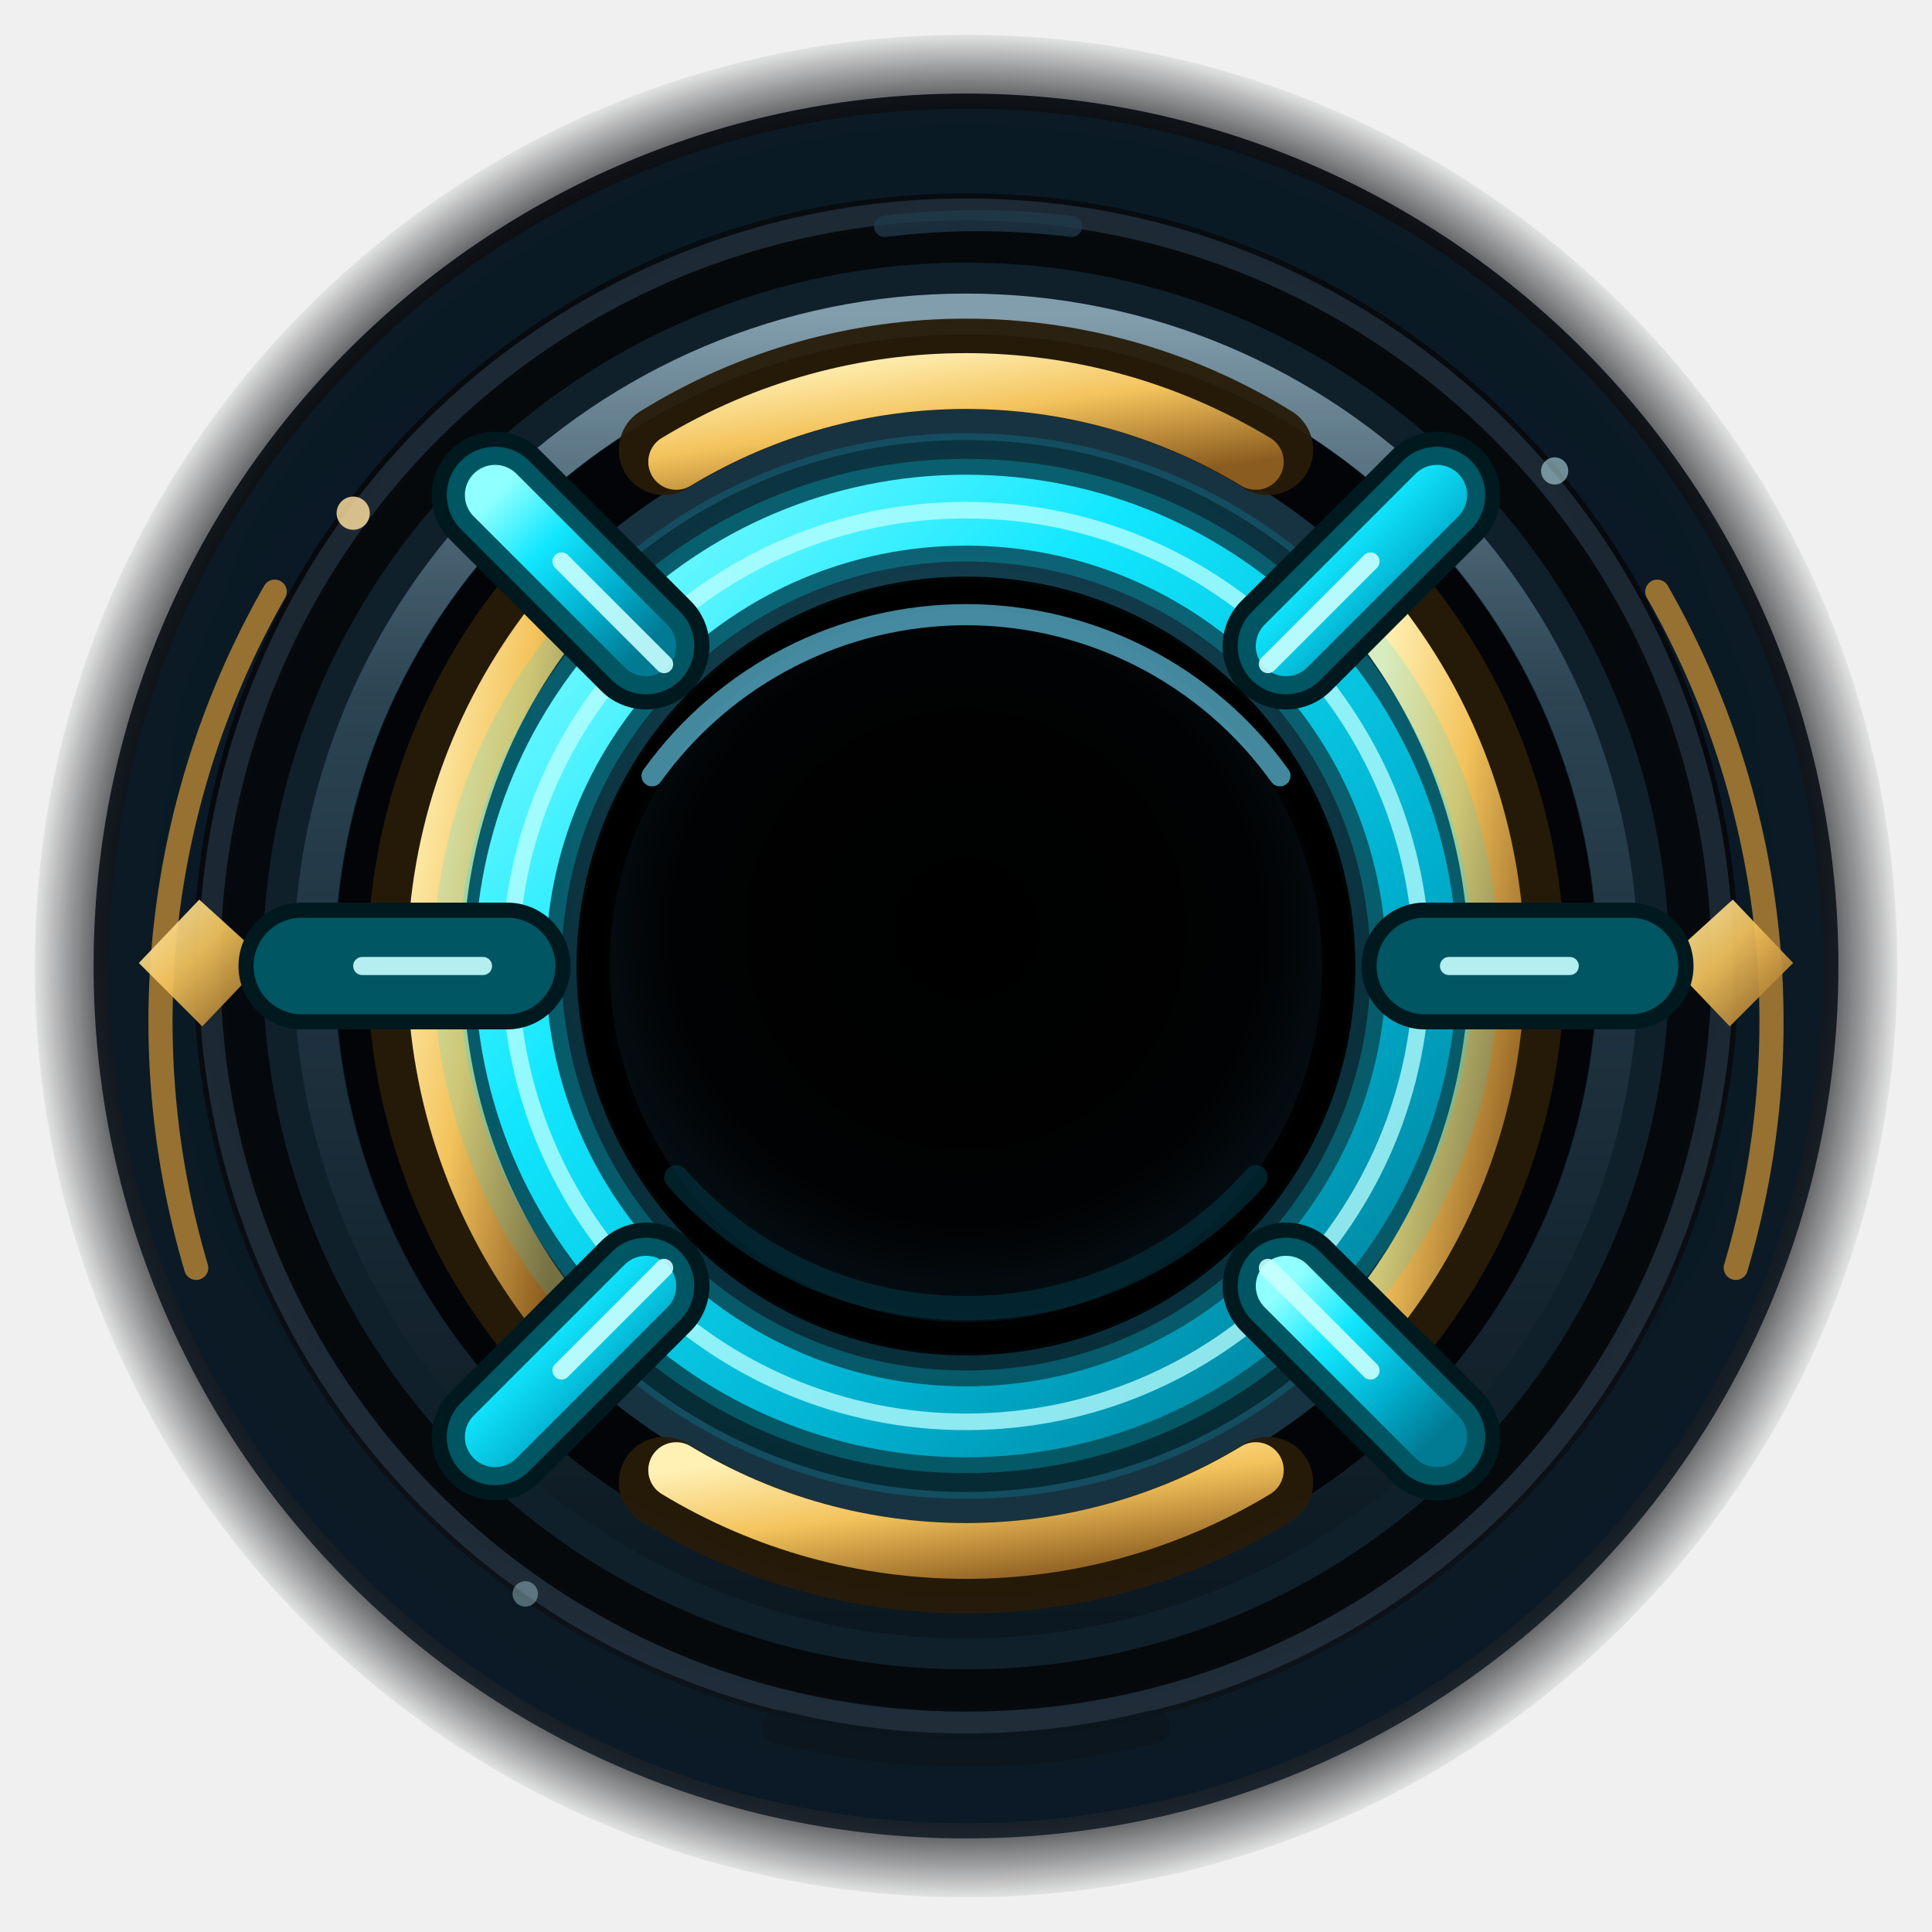
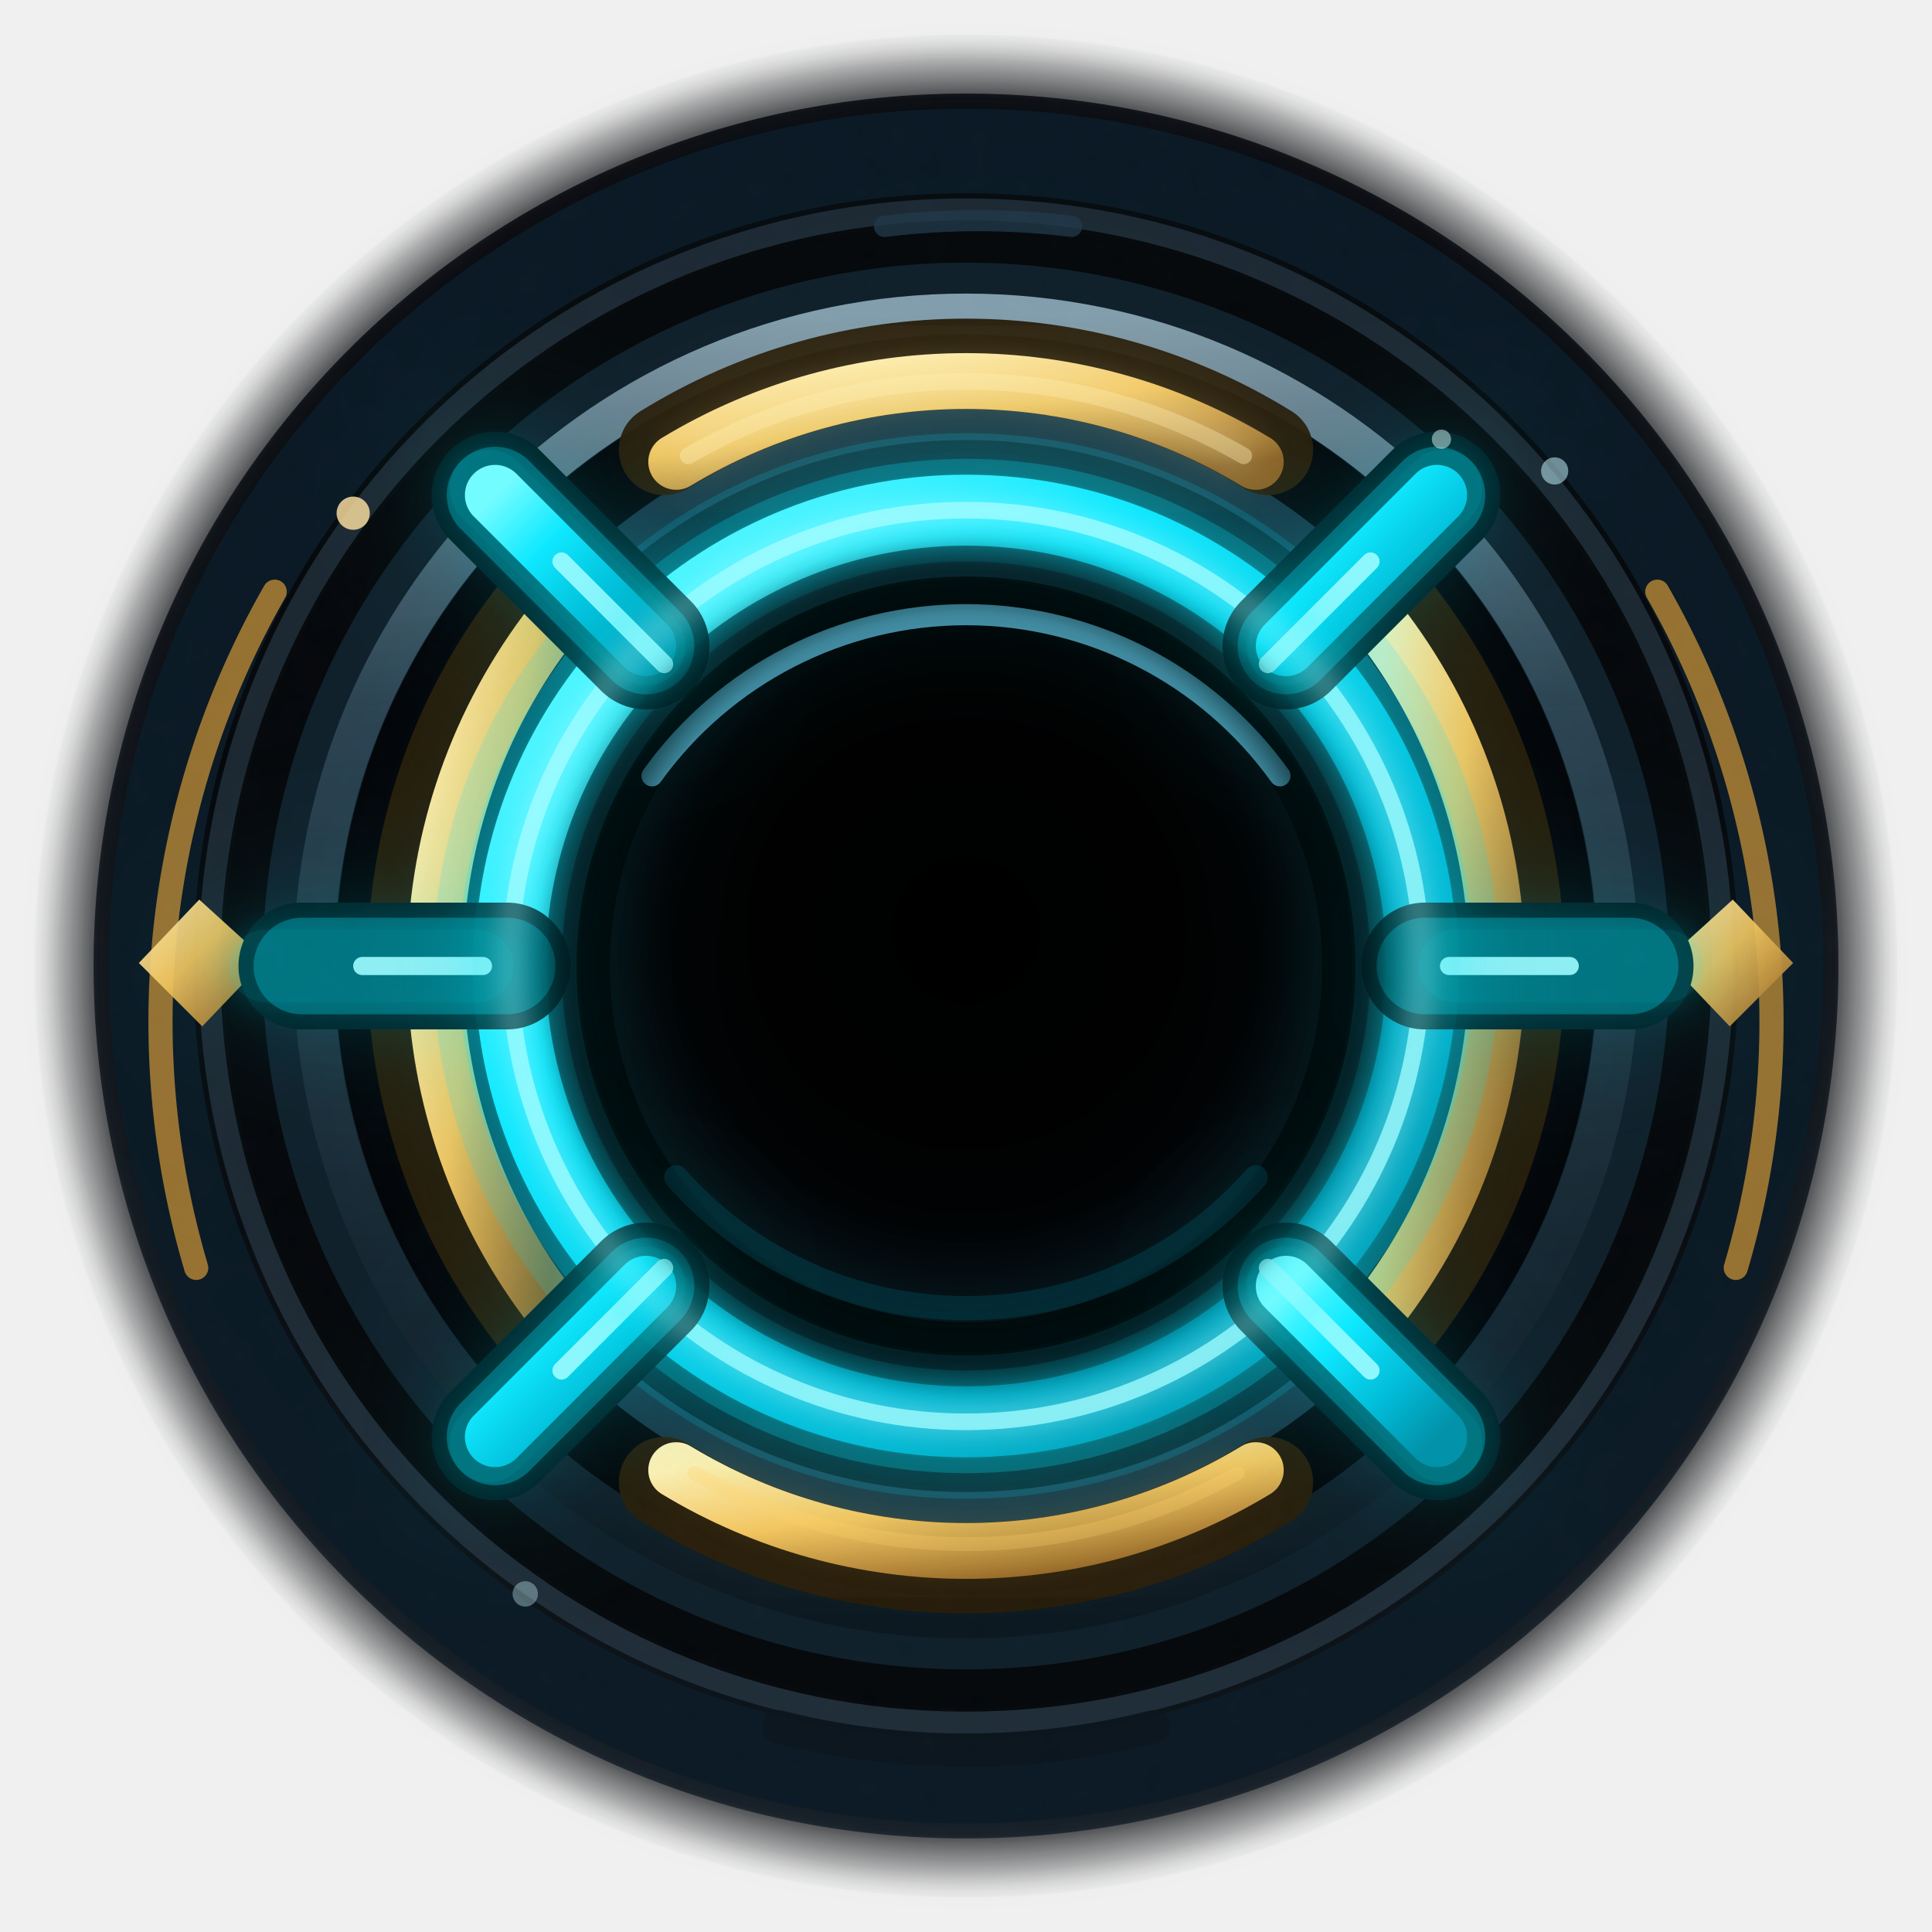
<svg xmlns="http://www.w3.org/2000/svg" width="64" height="64" viewBox="0 0 64 64">
  <defs>
+     <filter id="rfBlurTiny" x="-60%" y="-60%" width="220%" height="220%" color-interpolation-filters="sRGB">
+       <feGaussianBlur stdDeviation="0.45" />
+     </filter>
+     <filter id="rfBlurSoft" x="-70%" y="-70%" width="240%" height="240%" color-interpolation-filters="sRGB">
+       <feGaussianBlur stdDeviation="1.05" />
+     </filter>
+     <filter id="rfBlurWide" x="-95%" y="-95%" width="290%" height="290%" color-interpolation-filters="sRGB">
+       <feGaussianBlur stdDeviation="2.35" />
+     </filter>
+     <filter id="rfGoldBloom" x="-75%" y="-75%" width="250%" height="250%" color-interpolation-filters="sRGB">
+       <feGaussianBlur stdDeviation="0.55" result="soft" />
+       <feGaussianBlur stdDeviation="1.35" result="wide" />
+       <feMerge>
+         <feMergeNode in="wide" />
+         <feMergeNode in="soft" />
+         <feMergeNode in="SourceGraphic" />
+       </feMerge>
+     </filter>
+     <filter id="rfRingGrain" x="0" y="0" width="100%" height="100%" color-interpolation-filters="sRGB">
+       <feTurbulence type="fractalNoise" baseFrequency="0.82" numOctaves="3" seed="31" result="noise" />
+       <feColorMatrix in="noise" type="matrix" values="0 0 0 0 1.0  0 0 0 0 0.80  0 0 0 0 0.42  0 0 0 0.18 0" result="grainColor" />
+       <feComposite in="grainColor" in2="SourceGraphic" operator="in" />
+     </filter>
+     <mask id="rfOuterRingMask" maskUnits="userSpaceOnUse" x="0" y="0" width="64" height="64">
+       <rect x="0" y="0" width="64" height="64" fill="black" />
+       <circle cx="32" cy="32" r="28.9" fill="white" />
+       <circle cx="32" cy="32" r="13.1" fill="black" />
+     </mask>
+     <filter id="rfCyanBloom" x="-90%" y="-90%" width="280%" height="280%" color-interpolation-filters="sRGB">
+       <feGaussianBlur stdDeviation="0.45" result="pin" />
+       <feGaussianBlur stdDeviation="1.05" result="soft" />
+       <feGaussianBlur stdDeviation="2.30" result="wide" />
+       <feMerge>
+         <feMergeNode in="wide" />
+         <feMergeNode in="soft" />
+         <feMergeNode in="pin" />
+         <feMergeNode in="SourceGraphic" />
+       </feMerge>
+     </filter>
    <radialGradient id="softOuterAlphaOutput" cx="50%" cy="50%" r="50%">
      <stop offset="0%" stop-color="#03060a" stop-opacity="0.94" />
      <stop offset="84%" stop-color="#03060a" stop-opacity="0.94" />
      <stop offset="91%" stop-color="#03060a" stop-opacity="0.74" />
      <stop offset="96%" stop-color="#03060a" stop-opacity="0.34" />
      <stop offset="100%" stop-color="#03060a" stop-opacity="0" />
    </radialGradient>
    <radialGradient id="outerMetal" cx="50%" cy="42%" r="58%">
      <stop offset="0%" stop-color="#243746" />
      <stop offset="42%" stop-color="#0b1219" />
      <stop offset="74%" stop-color="#04070b" />
      <stop offset="100%" stop-color="#121c25" />
    </radialGradient>
    <radialGradient id="innerVoid" cx="50%" cy="45%" r="58%">
      <stop offset="0%" stop-color="#000000" />
      <stop offset="70%" stop-color="#010203" />
      <stop offset="100%" stop-color="#07131a" />
    </radialGradient>
    <linearGradient id="cyanEdge" x1="0" y1="0" x2="1" y2="1">
      <stop offset="0%" stop-color="#8fffff" />
      <stop offset="33%" stop-color="#12e7ff" />
      <stop offset="70%" stop-color="#00aecd" />
      <stop offset="100%" stop-color="#017a94" />
    </linearGradient>
    <linearGradient id="goldEdge" x1="0" y1="0" x2="1" y2="1">
      <stop offset="0%" stop-color="#fff0b4" />
      <stop offset="45%" stop-color="#f3c35c" />
      <stop offset="100%" stop-color="#8b5c1f" />
    </linearGradient>
    <linearGradient id="steelHi" x1="0" y1="0" x2="0" y2="1">
      <stop offset="0%" stop-color="#cceeff" stop-opacity="0.78" />
      <stop offset="30%" stop-color="#5d8298" stop-opacity="0.46" />
      <stop offset="100%" stop-color="#010407" stop-opacity="0.35" />
    </linearGradient>
+     <radialGradient id="edgeFeatherAlphaOutput" gradientUnits="userSpaceOnUse" cx="32" cy="32" r="31.6">
+       <stop offset="0%" stop-color="#ffffff" stop-opacity="1" />
+       <stop offset="91%" stop-color="#ffffff" stop-opacity="1" />
+       <stop offset="95%" stop-color="#ffffff" stop-opacity="0.82" />
+       <stop offset="98.5%" stop-color="#ffffff" stop-opacity="0.30" />
+       <stop offset="100%" stop-color="#ffffff" stop-opacity="0" />
+     </radialGradient>
+     <mask id="edgeFeatherMaskOutput" maskUnits="userSpaceOnUse" maskContentUnits="userSpaceOnUse" x="-2" y="-2" width="68" height="68">
+       <rect x="-2" y="-2" width="68" height="68" fill="#000000" />
+       <circle cx="32" cy="32" r="31.6" fill="url(#edgeFeatherAlphaOutput)" />
+     </mask>
  </defs>
-   <circle cx="32" cy="32" r="30.85" fill="url(#softOuterAlphaOutput)" />
-   <circle cx="32" cy="32" r="28.9" fill="url(#outerMetal)" opacity="0.88" />
-   <circle cx="32" cy="32" r="27.0" fill="none" stroke="#0a1a26" stroke-width="2.8" opacity="0.95" />
-   <circle cx="32" cy="32" r="25.0" fill="none" stroke="#395163" stroke-width="0.85" opacity="0.42" />
-   <circle cx="32" cy="32" r="23.1" fill="none" stroke="#05080c" stroke-width="3.2" opacity="0.95" />
-   <path d="M 6.5 42.0 A 28.7 28.7 0 0 1 9.1 19.6" fill="none" stroke="#b48435" stroke-width="0.8" stroke-linecap="round" opacity="0.82" />
-   <path d="M 57.5 42.0 A 28.7 28.7 0 0 0 54.9 19.6" fill="none" stroke="#b48435" stroke-width="0.8" stroke-linecap="round" opacity="0.82" />
-   <path d="M 4.6 31.9 L 6.6 29.8 L 8.8 31.8 L 6.7 34.0 Z" fill="url(#goldEdge)" opacity="0.92" />
-   <path d="M 59.4 31.9 L 57.4 29.8 L 55.2 31.8 L 57.3 34.0 Z" fill="url(#goldEdge)" opacity="0.92" />
-   <circle cx="32" cy="32" r="21.6" fill="none" stroke="#0f202b" stroke-width="3.4" />
-   <circle cx="32" cy="32" r="21.6" fill="none" stroke="url(#steelHi)" stroke-width="1.35" opacity="0.78" />
-   <circle cx="32" cy="32" r="19.2" fill="none" stroke="#020408" stroke-width="3.4" />
-   <circle cx="32" cy="32" r="18.0" fill="none" stroke="#183644" stroke-width="1.15" opacity="0.95" />
-   <path d="M 22.0 14.9 A 19.0 19.0 0 0 1 42.0 14.9" fill="none" stroke="#271b08" stroke-width="3.0" stroke-linecap="round" opacity="0.95" />
-   <path d="M 46.3 20.3 A 19.0 19.0 0 0 1 46.3 43.7" fill="none" stroke="#271b08" stroke-width="3.0" stroke-linecap="round" opacity="0.95" />
-   <path d="M 42.0 49.1 A 19.0 19.0 0 0 1 22.0 49.1" fill="none" stroke="#271b08" stroke-width="3.0" stroke-linecap="round" opacity="0.95" />
-   <path d="M 17.7 43.7 A 19.0 19.0 0 0 1 17.7 20.3" fill="none" stroke="#271b08" stroke-width="3.0" stroke-linecap="round" opacity="0.95" />
-   <path d="M 22.4 15.3 A 18.55 18.55 0 0 1 41.6 15.3" fill="none" stroke="url(#goldEdge)" stroke-width="1.85" stroke-linecap="round" />
-   <path d="M 45.9 20.9 A 18.55 18.55 0 0 1 45.9 43.1" fill="none" stroke="url(#goldEdge)" stroke-width="1.85" stroke-linecap="round" />
-   <path d="M 41.6 48.7 A 18.55 18.55 0 0 1 22.4 48.7" fill="none" stroke="url(#goldEdge)" stroke-width="1.85" stroke-linecap="round" />
-   <path d="M 18.1 43.1 A 18.55 18.55 0 0 1 18.1 20.9" fill="none" stroke="url(#goldEdge)" stroke-width="1.85" stroke-linecap="round" />
-   <circle cx="32" cy="32" r="15.1" fill="none" stroke="#00d8ff" stroke-width="5.1" opacity="0.16" />
-   <circle cx="32" cy="32" r="15.1" fill="none" stroke="#00e4ff" stroke-width="3.4" opacity="0.24" />
-   <circle cx="32" cy="32" r="15.1" fill="none" stroke="url(#cyanEdge)" stroke-width="2.35" />
-   <circle cx="32" cy="32" r="15.1" fill="none" stroke="#baffff" stroke-width="0.55" opacity="0.76" />
-   <g stroke-linecap="round">
-     <path d="M 21.4 21.4 L 16.4 16.4" stroke="#00191f" stroke-width="4.2" />
-     <path d="M 42.6 21.4 L 47.6 16.4" stroke="#00191f" stroke-width="4.2" />
-     <path d="M 47.2 32.0 L 54.0 32.0" stroke="#00191f" stroke-width="4.2" />
-     <path d="M 42.6 42.6 L 47.6 47.6" stroke="#00191f" stroke-width="4.2" />
-     <path d="M 21.4 42.6 L 16.4 47.6" stroke="#00191f" stroke-width="4.2" />
-     <path d="M 16.8 32.0 L 10.0 32.0" stroke="#00191f" stroke-width="4.2" />
-     <path d="M 21.4 21.4 L 16.4 16.4" stroke="#00e4ff" stroke-width="3.2" opacity="0.30" />
-     <path d="M 42.6 21.4 L 47.6 16.4" stroke="#00e4ff" stroke-width="3.2" opacity="0.30" />
-     <path d="M 47.2 32.0 L 54.0 32.0" stroke="#00e4ff" stroke-width="3.2" opacity="0.30" />
-     <path d="M 42.6 42.6 L 47.6 47.6" stroke="#00e4ff" stroke-width="3.2" opacity="0.30" />
-     <path d="M 21.4 42.6 L 16.4 47.6" stroke="#00e4ff" stroke-width="3.2" opacity="0.30" />
-     <path d="M 16.8 32.0 L 10.0 32.0" stroke="#00e4ff" stroke-width="3.2" opacity="0.30" />
-     <path d="M 21.4 21.4 L 16.4 16.4" stroke="url(#cyanEdge)" stroke-width="2.0" />
-     <path d="M 42.6 21.4 L 47.6 16.4" stroke="url(#cyanEdge)" stroke-width="2.0" />
-     <path d="M 47.2 32.0 L 54.0 32.0" stroke="url(#cyanEdge)" stroke-width="2.0" />
-     <path d="M 42.6 42.6 L 47.6 47.6" stroke="url(#cyanEdge)" stroke-width="2.0" />
-     <path d="M 21.4 42.6 L 16.4 47.6" stroke="url(#cyanEdge)" stroke-width="2.0" />
-     <path d="M 16.8 32.0 L 10.0 32.0" stroke="url(#cyanEdge)" stroke-width="2.0" />
-     <path d="M 22.0 22.0 L 18.6 18.6" stroke="#c8ffff" stroke-width="0.6" opacity="0.9" />
-     <path d="M 42.0 22.0 L 45.4 18.6" stroke="#c8ffff" stroke-width="0.6" opacity="0.9" />
-     <path d="M 48.0 32.0 L 52.0 32.0" stroke="#c8ffff" stroke-width="0.6" opacity="0.9" />
-     <path d="M 42.0 42.0 L 45.4 45.4" stroke="#c8ffff" stroke-width="0.6" opacity="0.9" />
-     <path d="M 22.0 42.0 L 18.6 45.4" stroke="#c8ffff" stroke-width="0.6" opacity="0.9" />
-     <path d="M 16.0 32.0 L 12.0 32.0" stroke="#c8ffff" stroke-width="0.6" opacity="0.9" />
+   <g id="softalpha-export-feather" mask="url(#edgeFeatherMaskOutput)">
+     <g id="rack-forbidden-v2-backdrop">
+       <circle cx="32" cy="32" r="29.2" fill="#000000" opacity="0.38" filter="url(#rfBlurSoft)" />
+       <circle cx="32" cy="32" r="16.2" fill="none" stroke="#00eaff" stroke-width="1.3" opacity="0.12" filter="url(#rfCyanBloom)" />
+     </g>
+     <circle cx="32" cy="32" r="30.85" fill="url(#softOuterAlphaOutput)" />
+     <circle cx="32" cy="32" r="28.9" fill="url(#outerMetal)" opacity="0.88" />
+     <circle cx="32" cy="32" r="27.0" fill="none" stroke="#0a1a26" stroke-width="2.8" opacity="0.95" />
+     <circle cx="32" cy="32" r="25.0" fill="none" stroke="#395163" stroke-width="0.85" opacity="0.42" />
+     <circle cx="32" cy="32" r="23.1" fill="none" stroke="#05080c" stroke-width="3.2" opacity="0.95" />
+     <path d="M 6.5 42.0 A 28.7 28.7 0 0 1 9.1 19.6" fill="none" stroke="#b48435" stroke-width="0.8" stroke-linecap="round" opacity="0.82" />
+     <path d="M 57.5 42.0 A 28.7 28.7 0 0 0 54.9 19.6" fill="none" stroke="#b48435" stroke-width="0.8" stroke-linecap="round" opacity="0.82" />
+     <path d="M 4.6 31.9 L 6.6 29.8 L 8.8 31.8 L 6.7 34.0 Z" fill="url(#goldEdge)" opacity="0.92" />
+     <path d="M 59.4 31.9 L 57.4 29.8 L 55.2 31.8 L 57.3 34.0 Z" fill="url(#goldEdge)" opacity="0.92" />
+     <circle cx="32" cy="32" r="21.6" fill="none" stroke="#0f202b" stroke-width="3.4" />
+     <circle cx="32" cy="32" r="21.6" fill="none" stroke="url(#steelHi)" stroke-width="1.35" opacity="0.78" />
+     <circle cx="32" cy="32" r="19.2" fill="none" stroke="#020408" stroke-width="3.4" />
+     <circle cx="32" cy="32" r="18.0" fill="none" stroke="#183644" stroke-width="1.15" opacity="0.95" />
+     <path d="M 22.0 14.9 A 19.0 19.0 0 0 1 42.0 14.9" fill="none" stroke="#271b08" stroke-width="3.0" stroke-linecap="round" opacity="0.95" />
+     <path d="M 46.3 20.3 A 19.0 19.0 0 0 1 46.3 43.7" fill="none" stroke="#271b08" stroke-width="3.0" stroke-linecap="round" opacity="0.95" />
+     <path d="M 42.0 49.1 A 19.0 19.0 0 0 1 22.0 49.1" fill="none" stroke="#271b08" stroke-width="3.0" stroke-linecap="round" opacity="0.95" />
+     <path d="M 17.7 43.7 A 19.0 19.0 0 0 1 17.7 20.3" fill="none" stroke="#271b08" stroke-width="3.0" stroke-linecap="round" opacity="0.95" />
+     <path d="M 22.4 15.3 A 18.55 18.55 0 0 1 41.6 15.3" fill="none" stroke="url(#goldEdge)" stroke-width="1.85" stroke-linecap="round" />
+     <path d="M 45.9 20.9 A 18.55 18.55 0 0 1 45.9 43.1" fill="none" stroke="url(#goldEdge)" stroke-width="1.85" stroke-linecap="round" />
+     <path d="M 41.6 48.7 A 18.55 18.55 0 0 1 22.4 48.7" fill="none" stroke="url(#goldEdge)" stroke-width="1.85" stroke-linecap="round" />
+     <path d="M 18.1 43.1 A 18.55 18.55 0 0 1 18.1 20.9" fill="none" stroke="url(#goldEdge)" stroke-width="1.85" stroke-linecap="round" />
+     <circle cx="32" cy="32" r="15.1" fill="none" stroke="#00d8ff" stroke-width="5.1" opacity="0.16" />
+     <circle cx="32" cy="32" r="15.1" fill="none" stroke="#00e4ff" stroke-width="3.4" opacity="0.24" />
+     <circle cx="32" cy="32" r="15.1" fill="none" stroke="url(#cyanEdge)" stroke-width="2.35" />
+     <circle cx="32" cy="32" r="15.1" fill="none" stroke="#baffff" stroke-width="0.55" opacity="0.76" />
+     <g stroke-linecap="round">
+       <path d="M 21.4 21.4 L 16.4 16.4" stroke="#00191f" stroke-width="4.2" />
+       <path d="M 42.6 21.4 L 47.6 16.4" stroke="#00191f" stroke-width="4.2" />
+       <path d="M 47.2 32.0 L 54.0 32.0" stroke="#00191f" stroke-width="4.2" />
+       <path d="M 42.6 42.6 L 47.6 47.6" stroke="#00191f" stroke-width="4.2" />
+       <path d="M 21.4 42.6 L 16.4 47.6" stroke="#00191f" stroke-width="4.2" />
+       <path d="M 16.8 32.0 L 10.0 32.0" stroke="#00191f" stroke-width="4.2" />
+       <path d="M 21.4 21.4 L 16.4 16.4" stroke="#00e4ff" stroke-width="3.2" opacity="0.30" />
+       <path d="M 42.6 21.4 L 47.6 16.4" stroke="#00e4ff" stroke-width="3.2" opacity="0.30" />
+       <path d="M 47.2 32.0 L 54.0 32.0" stroke="#00e4ff" stroke-width="3.2" opacity="0.30" />
+       <path d="M 42.6 42.6 L 47.6 47.6" stroke="#00e4ff" stroke-width="3.2" opacity="0.30" />
+       <path d="M 21.4 42.6 L 16.4 47.6" stroke="#00e4ff" stroke-width="3.2" opacity="0.30" />
+       <path d="M 16.8 32.0 L 10.0 32.0" stroke="#00e4ff" stroke-width="3.2" opacity="0.30" />
+       <path d="M 21.4 21.4 L 16.4 16.4" stroke="url(#cyanEdge)" stroke-width="2.0" />
+       <path d="M 42.6 21.4 L 47.6 16.4" stroke="url(#cyanEdge)" stroke-width="2.0" />
+       <path d="M 47.2 32.0 L 54.0 32.0" stroke="url(#cyanEdge)" stroke-width="2.0" />
+       <path d="M 42.6 42.6 L 47.6 47.6" stroke="url(#cyanEdge)" stroke-width="2.0" />
+       <path d="M 21.4 42.6 L 16.4 47.6" stroke="url(#cyanEdge)" stroke-width="2.0" />
+       <path d="M 16.8 32.0 L 10.0 32.0" stroke="url(#cyanEdge)" stroke-width="2.0" />
+       <path d="M 22.0 22.0 L 18.6 18.6" stroke="#c8ffff" stroke-width="0.6" opacity="0.9" />
+       <path d="M 42.0 22.0 L 45.4 18.6" stroke="#c8ffff" stroke-width="0.6" opacity="0.9" />
+       <path d="M 48.0 32.0 L 52.0 32.0" stroke="#c8ffff" stroke-width="0.6" opacity="0.9" />
+       <path d="M 42.0 42.0 L 45.4 45.4" stroke="#c8ffff" stroke-width="0.6" opacity="0.9" />
+       <path d="M 22.0 42.0 L 18.6 45.4" stroke="#c8ffff" stroke-width="0.6" opacity="0.9" />
+       <path d="M 16.0 32.0 L 12.0 32.0" stroke="#c8ffff" stroke-width="0.6" opacity="0.9" />
+     </g>
+     <circle cx="32" cy="32" r="12.9" fill="#000000" opacity="0.9" />
+     <circle cx="32" cy="32" r="12.0" fill="url(#innerVoid)" />
+     <circle cx="32" cy="32" r="12.3" fill="none" stroke="#000000" stroke-width="1.0" opacity="0.9" />
+     <path d="M 21.6 25.7 A 12.8 12.8 0 0 1 42.4 25.7" fill="none" stroke="#6ddcff" stroke-width="0.7" stroke-linecap="round" opacity="0.62" />
+     <path d="M 22.4 39.0 A 12.8 12.8 0 0 0 41.6 39.0" fill="none" stroke="#022f3b" stroke-width="0.8" stroke-linecap="round" opacity="0.68" />
+     <circle cx="11.7" cy="17.0" r="0.55" fill="#ffe0a0" opacity="0.82" />
+     <circle cx="51.5" cy="15.6" r="0.45" fill="#c9f8ff" opacity="0.52" />
+     <circle cx="17.4" cy="52.8" r="0.42" fill="#c9f8ff" opacity="0.36" />
+     <path d="M 29.3 7.5 A 25.2 25.2 0 0 1 35.5 7.5" fill="none" stroke="#203a4b" stroke-width="0.7" stroke-linecap="round" opacity="0.75" />
+     <path d="M 25.8 57.2 A 25.2 25.2 0 0 0 38.2 57.2" fill="none" stroke="#0b151d" stroke-width="1.1" stroke-linecap="round" opacity="0.85" />
+     <g id="rack-forbidden-v2-polish" pointer-events="none">
+       <rect x="0" y="0" width="64" height="64" fill="#8bf8ff" mask="url(#rfOuterRingMask)" filter="url(#rfRingGrain)" opacity="0.055" style="mix-blend-mode:screen" />
+       <circle cx="32" cy="32" r="15.1" fill="none" stroke="#00f0ff" stroke-width="2.45" opacity="0.20" filter="url(#rfCyanBloom)" />
+       <circle cx="32" cy="32" r="15.1" fill="none" stroke="#d8ffff" stroke-width="0.60" opacity="0.46" filter="url(#rfBlurTiny)" />
+       <circle cx="32" cy="32" r="12.95" fill="none" stroke="#00090b" stroke-width="1.55" opacity="0.62" filter="url(#rfBlurTiny)" />
+       <g stroke-linecap="round" filter="url(#rfCyanBloom)" opacity="0.20">
+         <path d="M 21.4 21.4 L 16.2 16.2" stroke="#00f0ff" stroke-width="2.6" />
+         <path d="M 42.6 21.4 L 47.8 16.2" stroke="#00f0ff" stroke-width="2.6" />
+         <path d="M 21.4 42.6 L 16.2 47.8" stroke="#00f0ff" stroke-width="2.6" />
+         <path d="M 42.6 42.6 L 47.8 47.8" stroke="#00f0ff" stroke-width="2.6" />
+         <path d="M 15.8 32.0 L 8.8 32.0" stroke="#00f0ff" stroke-width="2.4" />
+         <path d="M 48.2 32.0 L 55.2 32.0" stroke="#00f0ff" stroke-width="2.4" />
+       </g>
+       <path d="M 22.8 15.1 A 18.4 18.4 0 0 1 41.2 15.1" fill="none" stroke="#fff1b8" stroke-width="0.55" stroke-linecap="round" opacity="0.48" filter="url(#rfGoldBloom)" />
+       <path d="M 41.0 48.8 A 18.4 18.4 0 0 1 23.0 48.8" fill="none" stroke="#ffd26b" stroke-width="0.46" stroke-linecap="round" opacity="0.36" filter="url(#rfGoldBloom)" />
+       <circle cx="47.75" cy="14.55" r="0.32" fill="#dfffff" opacity="0.48" />
+     </g>
  </g>
-   <circle cx="32" cy="32" r="12.9" fill="#000000" opacity="0.9" />
-   <circle cx="32" cy="32" r="12.0" fill="url(#innerVoid)" />
-   <circle cx="32" cy="32" r="12.3" fill="none" stroke="#000000" stroke-width="1.0" opacity="0.9" />
-   <path d="M 21.6 25.7 A 12.8 12.8 0 0 1 42.4 25.7" fill="none" stroke="#6ddcff" stroke-width="0.7" stroke-linecap="round" opacity="0.62" />
-   <path d="M 22.4 39.0 A 12.8 12.8 0 0 0 41.6 39.0" fill="none" stroke="#022f3b" stroke-width="0.8" stroke-linecap="round" opacity="0.68" />
-   <circle cx="11.7" cy="17.0" r="0.55" fill="#ffe0a0" opacity="0.82" />
-   <circle cx="51.5" cy="15.6" r="0.45" fill="#c9f8ff" opacity="0.52" />
-   <circle cx="17.4" cy="52.8" r="0.42" fill="#c9f8ff" opacity="0.36" />
-   <path d="M 29.3 7.5 A 25.2 25.2 0 0 1 35.5 7.5" fill="none" stroke="#203a4b" stroke-width="0.7" stroke-linecap="round" opacity="0.75" />
-   <path d="M 25.8 57.2 A 25.2 25.2 0 0 0 38.2 57.2" fill="none" stroke="#0b151d" stroke-width="1.1" stroke-linecap="round" opacity="0.85" />
</svg>
